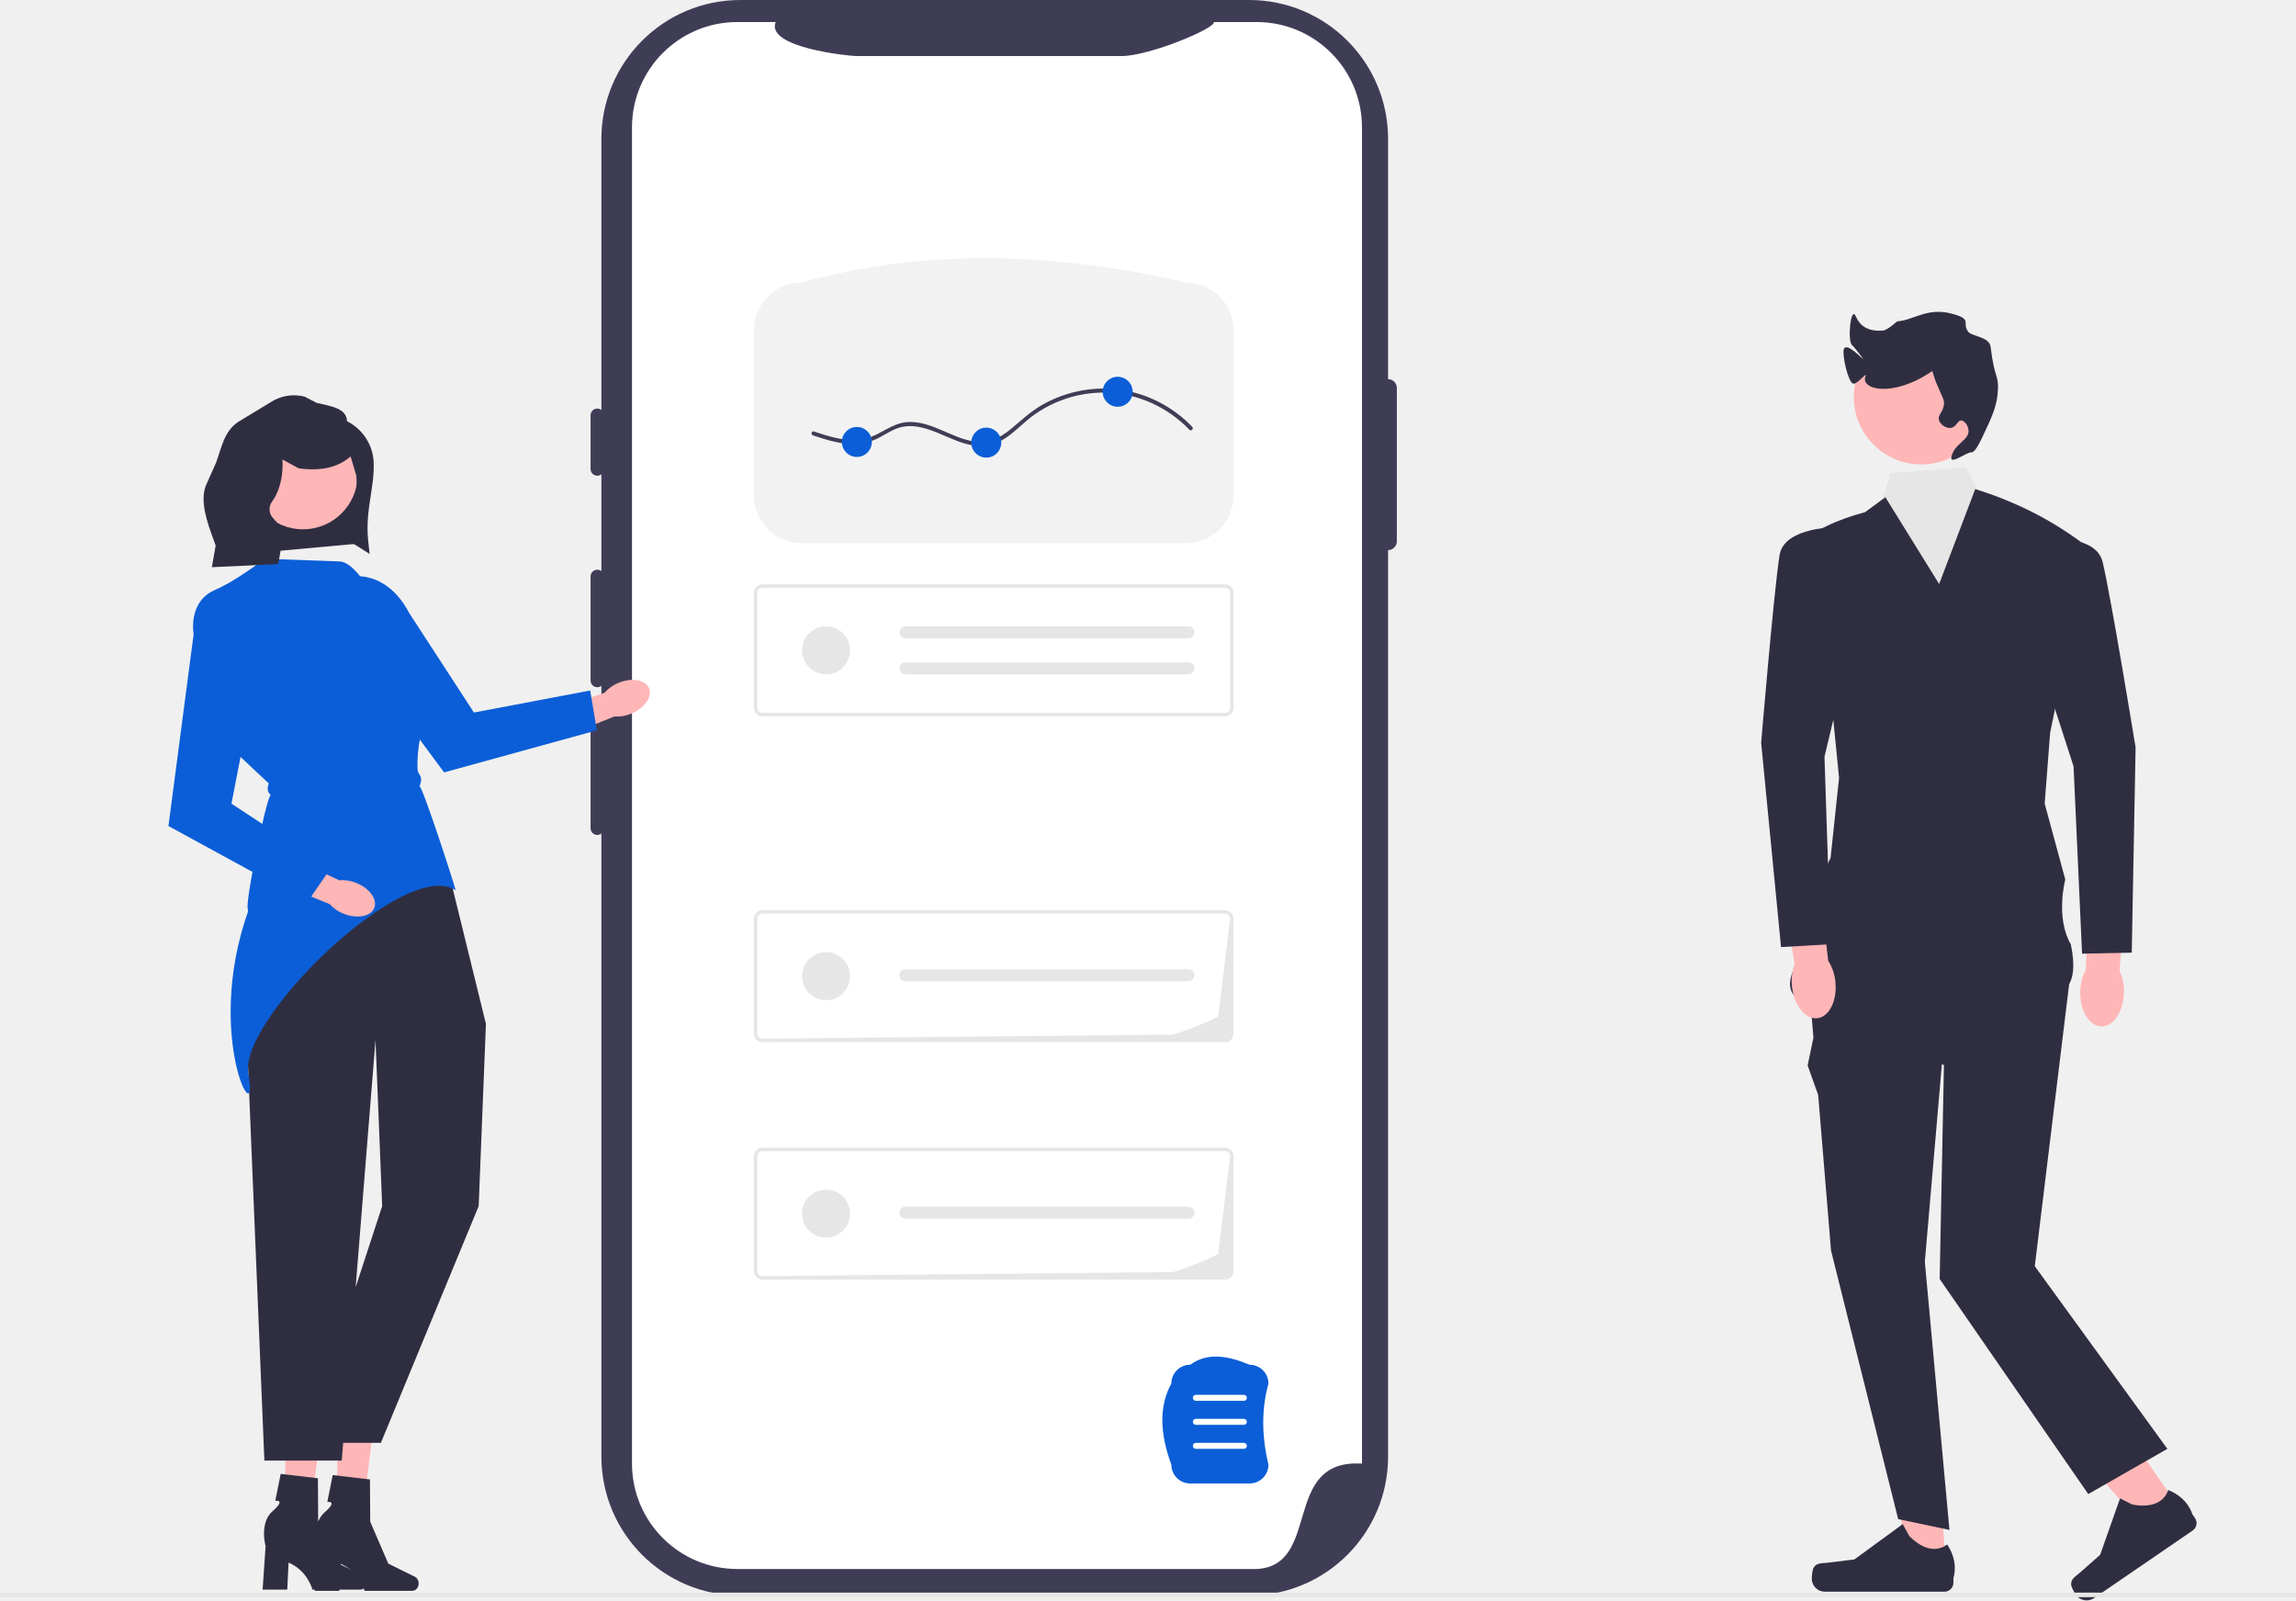
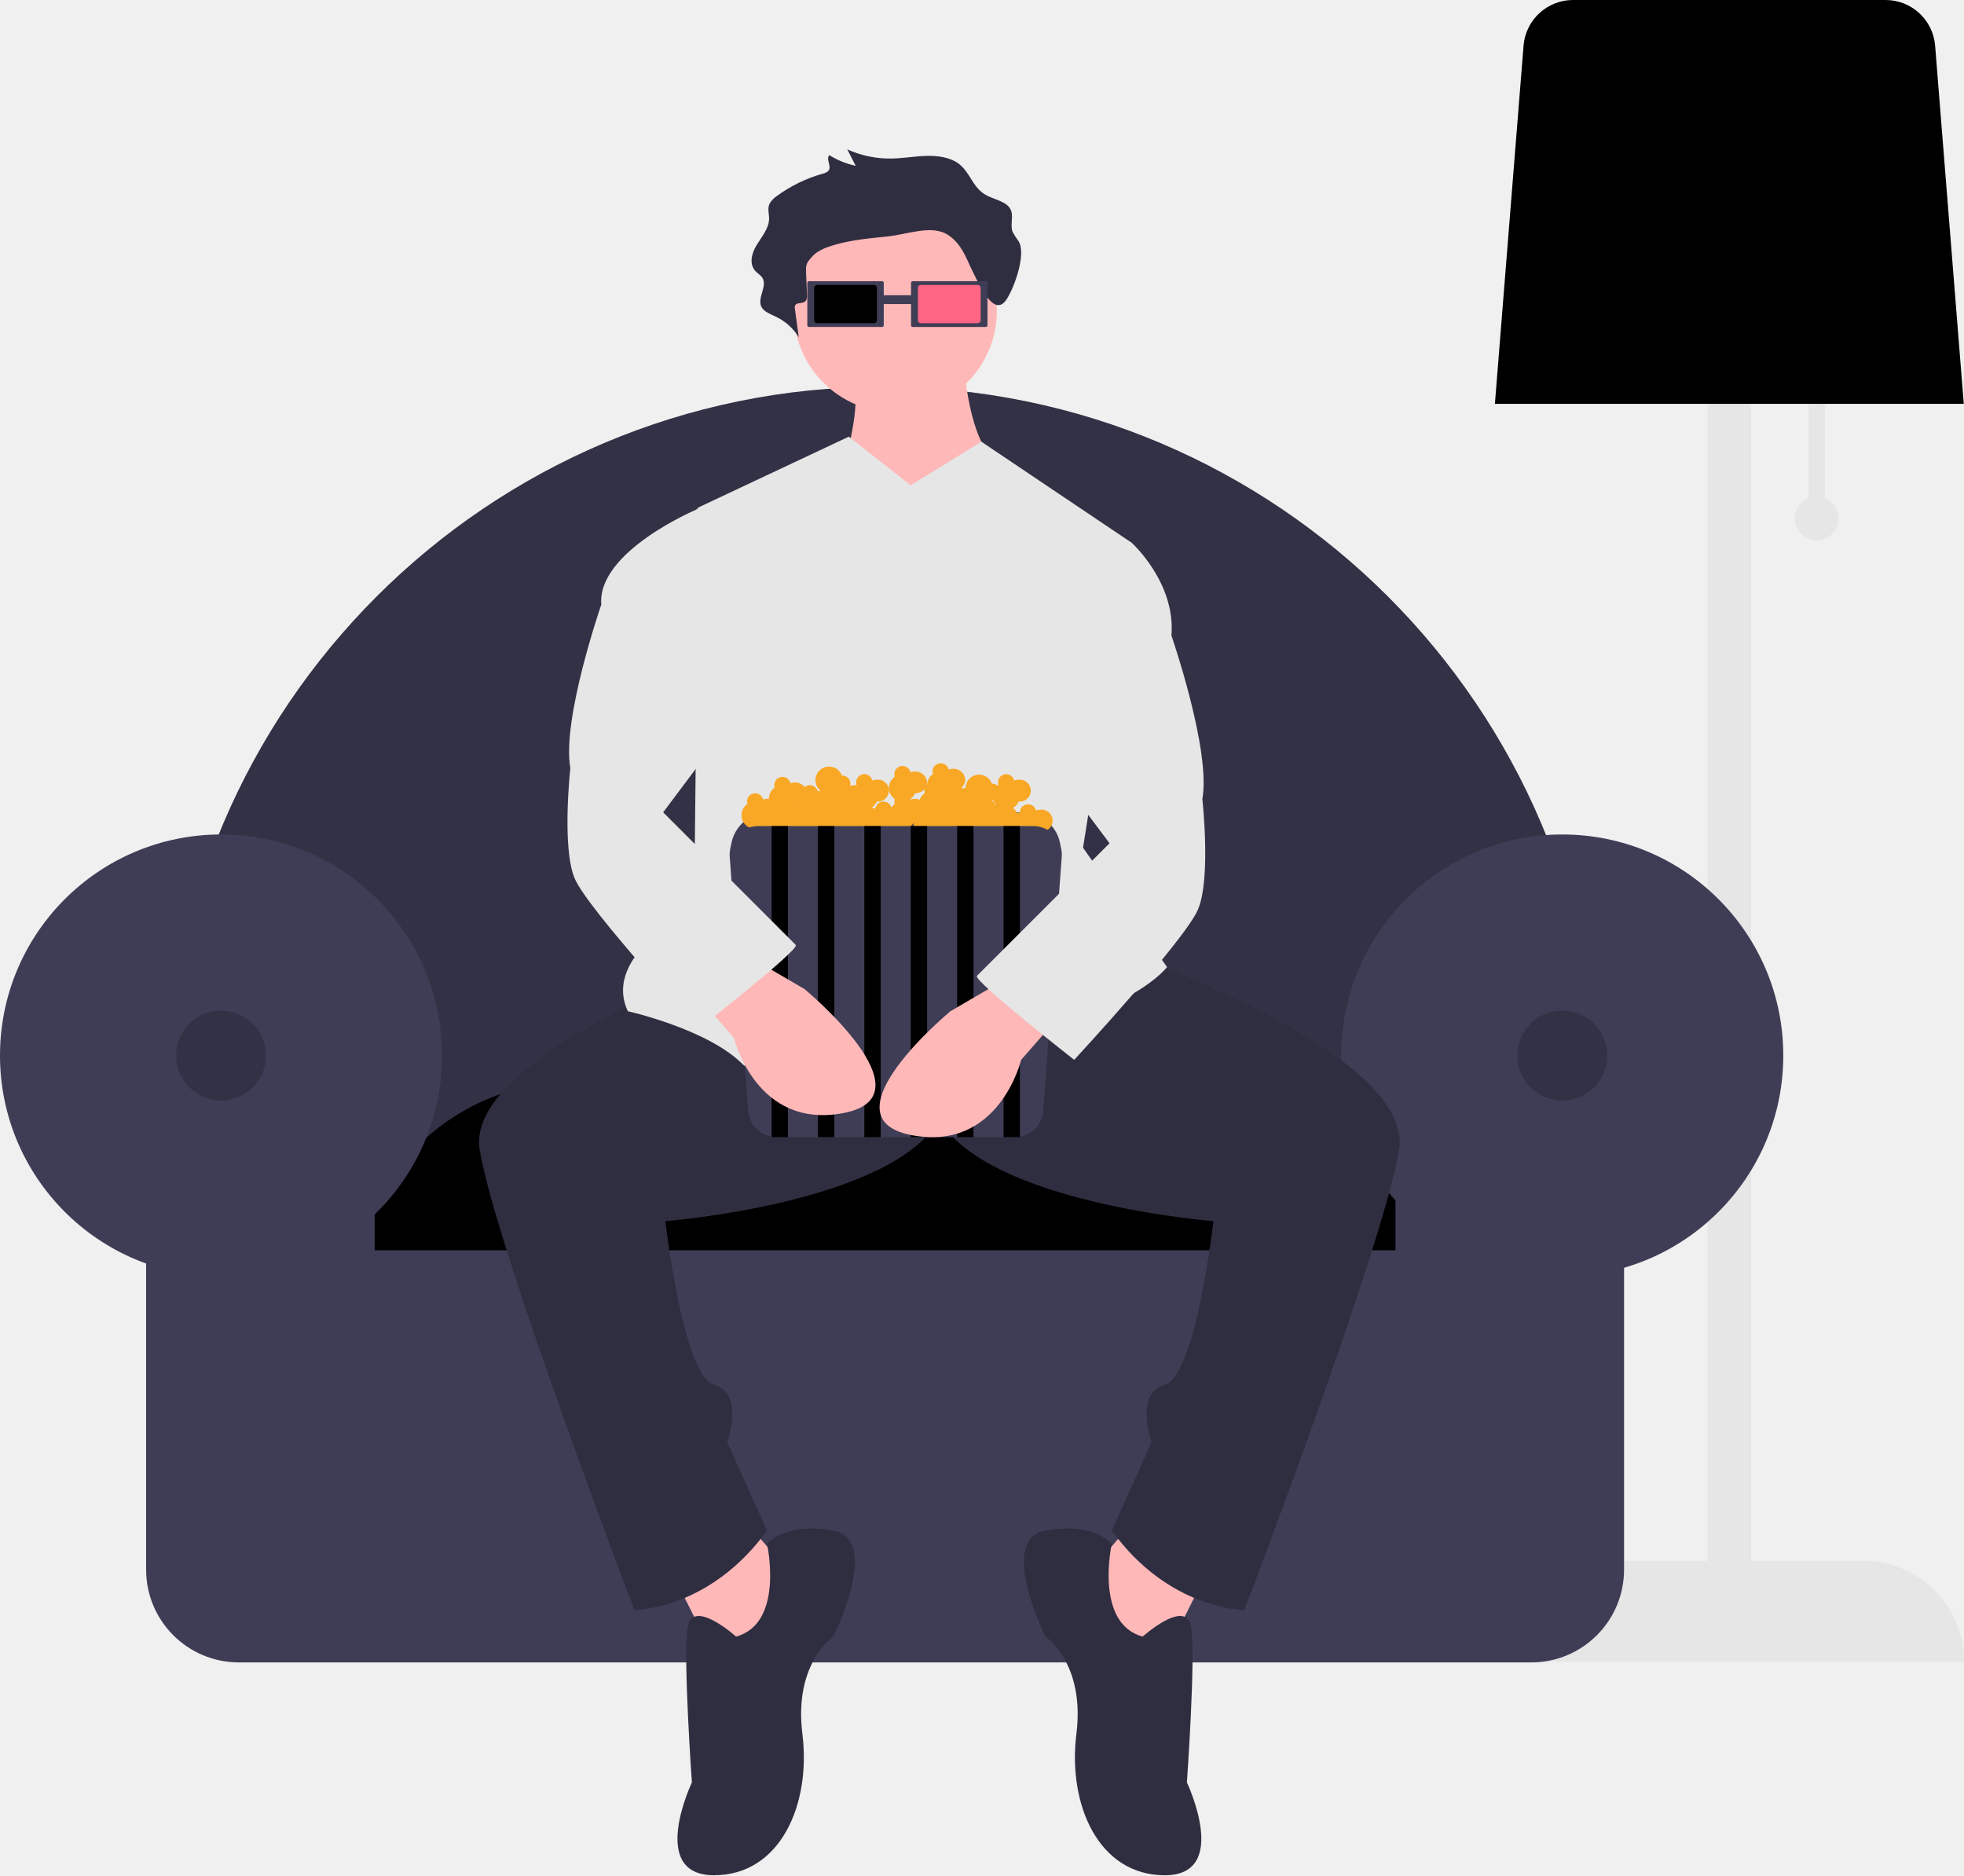
- <svg xmlns="http://www.w3.org/2000/svg" width="851.034" height="593.126" viewBox="0 0 851.034 593.126">
-   <g>
-     <polygon points="106.029 527.613 119.193 527.924 114.22 567.999 105.3 567.789 106.029 527.613" fill="#ffb6b6" />
-     <path d="M135.904,586.399l-0-0c0-1.088-.566-2.072-1.44-2.504l-9.824-4.853-6.698-15.535-.101-15.651-13.802-1.623-1.996,9.97s4.11-.613-.964,3.792c-5.074,4.405-2.631,13.024-2.631,13.024l-1.107,16.109h9.134l.49-10.018c7.104,3.014,8.846,10.018,8.846,10.018h17.706c1.319,0,2.389-1.222,2.389-2.729h0l0-0Z" fill="#2f2e41" />
-   </g>
-   <g>
-     <polygon points="125.311 528.054 138.475 528.365 133.503 568.44 124.583 568.23 125.311 528.054" fill="#ffb6b6" />
-     <path d="M155.187,586.84l-0-0c0-1.088-.566-2.072-1.44-2.504l-9.824-4.853-6.698-15.535-.101-15.651-13.802-1.623-1.996,9.97s4.11-.613-.964,3.792c-5.074,4.405-2.631,13.024-2.631,13.024l-1.107,16.109h9.134l.49-10.018c7.104,3.014,8.846,10.018,8.846,10.018h17.706c1.319,0,2.389-1.222,2.389-2.729h0l0-0Z" fill="#2f2e41" />
-   </g>
-   <path d="M110.215,292.991h0l-14.923,35.633c-4.975,11.878-6.551,24.905-4.553,37.626l7.253,175.054h28.677l12.517-155.886,2.47,61.577-28.708,87.732h28.235l36.242-87.733,2.687-67.555-12.876-52.422-57.02-34.028h0Z" fill="#2f2e41" />
-   <g>
-     <path id="b-234" d="M514.509,140.519h0V51.514C514.509,23.063,491.446,0,462.996,0h-188.574c-28.45-0-51.514,23.063-51.514,51.513v488.291c0,28.45,23.063,51.514,51.514,51.514h188.573c28.45,0,51.514-23.063,51.514-51.514V203.875h0c1.792,0,3.245-1.453,3.245-3.245l.002-56.866c0-1.792-1.453-3.245-3.245-3.245l-0,0Z" fill="#3f3d56" />
-     <path id="c-235" d="M504.836,47.23v495.189c-30.105-1.849-14.792,37.818-39.056,39.064h-192.443c-21.579,.003-39.075-17.486-39.082-39.064V47.23c.006-21.578,17.502-39.066,39.08-39.064h14.192c-3.865,9.505,27.328,12.597,29.719,12.6h98.559c10.26-.013,35.014-10.385,34.113-12.6h15.854c21.57,.004,39.056,17.486,39.064,39.056l0,.007h-0Z" fill="#fff" />
-     <g>
-       <path d="M221.39,151.421c-1.372,0-2.488,1.116-2.488,2.488v19.907c0,1.372,1.116,2.488,2.488,2.488s2.488-1.116,2.488-2.488v-19.907c0-1.372-1.116-2.488-2.488-2.488Z" fill="#3f3d56" />
-       <path d="M221.39,211.144c-1.372,0-2.488,1.116-2.488,2.488v38.571c0,1.372,1.116,2.488,2.488,2.488s2.488-1.116,2.488-2.488v-38.571c0-1.372-1.116-2.488-2.488-2.488Z" fill="#3f3d56" />
-       <path d="M221.39,265.889c-1.372,0-2.488,1.116-2.488,2.488v38.571c0,1.372,1.116,2.488,2.488,2.488s2.488-1.116,2.488-2.488v-38.571c0-1.372-1.116-2.488-2.488-2.488Z" fill="#3f3d56" />
-     </g>
-   </g>
-   <g>
-     <polygon points="808.331 559.842 796.522 567.931 759.701 526.233 777.13 514.295 808.331 559.842" fill="#ffb6b6" />
-     <path d="M767.691,587.29h0c.057,.871,1.232,3.003,1.725,3.723h0c1.516,2.213,4.54,2.778,6.753,1.262l36.568-25.053c1.51-1.034,1.895-3.097,.861-4.607l-1.043-1.522s-1.326-5.815-8.914-8.903c0,0-1.603,7.587-13.259,5.409l-4.571-2.298-7.367,20.913-7.494,6.614c-1.64,1.447-3.401,2.28-3.26,4.462l-0,0,0,0Z" fill="#2f2e41" />
-   </g>
-   <g>
-     <polygon points="721.269 581.316 706.956 581.314 700.147 526.105 717.667 528.287 721.269 581.316" fill="#ffb6b6" />
-     <path d="M672.23,580.991h0c-.446,.751-.681,3.173-.681,4.046h0c0,2.683,2.175,4.858,4.858,4.858h44.327c1.83,0,3.314-1.484,3.314-3.314v-1.845s2.193-5.547-2.322-12.383c0,0-5.611,5.353-13.995-3.031l-2.472-4.479-17.897,13.089-9.92,1.221c-2.17,.267-4.094-.041-5.211,1.839h-0v0Z" fill="#2f2e41" />
-   </g>
-   <path id="d-236" d="M671.085,371.505l1.077,13.019-2.143,10.353,3.903,10.915,4.774,57.71,24.884,99.498,19,4-9.121-99.387,7.075-81.978-49.449-14.13Z" fill="#2f2e41" />
-   <path id="e-237" d="M751.825,314.985l-72.666,1.009-8.074,55.508,49.449,23.213-1.577,79.276,55.071,79.72,29.331-16.758-49.149-67.7,13.763-112.89-16.148-41.378h0Z" fill="#2f2e41" />
-   <path id="f-238" d="M698.034,184.487l-12.82,16.453,6.056,126.155,47.434-1.009,8.074-110.007-10.092-28.259-3.652-6.333-4.367-8.2-28,2-2.633,9.2h-0Z" fill="#e6e6e6" />
-   <path id="g-239" d="M679.103,262.504l2.564,25.783-3.15,29.67-3.937,8.044-9,32s-9.185,13.994,11,15,86.346-5.541,86.346-5.541c0,0,8.249-.203,4.654-17.459-5.807-9.98-2.063-24.044-2.063-24.044l-7.637-28.136,2.018-26.24,14.13-68.629c-12.549-9.862-26.604-16.92-41.884-21.7l-13.383,35.19-19.925-32.162-7.569,5.551c-10.209,2.677-19.194,6.794-26.3,13.12l14.136,59.553Z" fill="#2f2e41" />
-   <path id="h-240" d="M439.546,201.291h-142.435c-9.763-.011-17.675-7.923-17.686-17.686v-61.225c.011-9.763,7.923-17.675,17.686-17.686,45.45-12.592,93.118-11.412,142.435,0,9.763,.012,17.674,7.923,17.685,17.686v61.225c-.011,9.763-7.922,17.674-17.685,17.686h-0Z" fill="#f2f2f2" />
-   <g id="i" transform="translate(0 -32.533)">
-     <path id="j-241" d="M454.057,297.99h-171.456c-1.753-.002-3.173-1.422-3.175-3.175v-42.53c.002-1.753,1.422-3.173,3.175-3.175h171.456c1.753,.002,3.173,1.422,3.175,3.175v42.531c-.002,1.753-1.422,3.173-3.175,3.175v-.001Zm-171.456-47.61c-1.052,.001-1.904,.853-1.905,1.905v42.531c.001,1.052,.853,1.904,1.905,1.905h171.456c1.052-.001,1.904-.853,1.905-1.905v-42.531c-.001-1.052-.853-1.904-1.905-1.905h-171.456Z" fill="#e6e6e6" />
-     <path id="k-242" d="M335.625,264.656c-1.227,.026-2.201,1.042-2.176,2.269,.025,1.191,.985,2.15,2.176,2.176h104.778c1.227,.047,2.26-.91,2.307-2.137,.047-1.227-.91-2.26-2.137-2.306h-104.948v-.002Z" fill="#e6e6e6" />
-     <path id="l-243" d="M335.625,277.995c-1.227,.026-2.201,1.042-2.176,2.269,.025,1.191,.985,2.15,2.176,2.176h104.778c1.227,.047,2.26-.91,2.307-2.137,.047-1.227-.91-2.26-2.137-2.306h-104.948v-.002Z" fill="#e6e6e6" />
-     <circle id="m" cx="306.192" cy="273.551" r="8.891" fill="#e6e6e6" />
-   </g>
-   <g id="n" transform="translate(0 0.223)">
-     <path id="o-244" d="M454.057,473.99h-171.456c-1.753-.002-3.173-1.422-3.175-3.175v-42.53c.002-1.753,1.422-3.173,3.175-3.175h171.456c1.753,.002,3.173,1.422,3.175,3.175v42.531c-.002,1.753-1.422,3.173-3.175,3.175v-.001Zm-171.456-47.61c-1.052,.001-1.904,.853-1.905,1.905v42.531c.001,1.052,.853,1.904,1.905,1.905l151.979-1.498c1.052-.001,16.999-5.948,17-7l4.382-35.938c-.001-1.052-.853-1.904-1.905-1.905h-171.456Z" fill="#e6e6e6" />
-     <path id="p-245" d="M335.625,446.996c-1.227-.026-2.244,.948-2.269,2.176s.948,2.244,2.176,2.269c.031,.001,.063,.001,.094,0h104.778c1.227,.047,2.26-.91,2.307-2.136,.047-1.227-.91-2.26-2.137-2.307h-104.948v-.002Z" fill="#e6e6e6" />
-     <circle id="q" cx="306.192" cy="449.551" r="8.891" fill="#e6e6e6" />
-   </g>
-   <g id="r" transform="translate(0 0.223)">
-     <path id="s-246" d="M454.057,385.99h-171.456c-1.753-.002-3.173-1.422-3.175-3.175v-42.53c.002-1.753,1.422-3.173,3.175-3.175h171.456c1.753,.002,3.173,1.422,3.175,3.175v42.531c-.002,1.753-1.422,3.173-3.175,3.175v-.001Zm-171.456-47.61c-1.052,.001-1.904,.853-1.905,1.905v42.531c.001,1.052,.853,1.904,1.905,1.905l151.979-1.498c1.052-.001,16.999-5.948,17-7l4.382-35.938c-.001-1.052-.853-1.904-1.905-1.905h-171.456Z" fill="#e6e6e6" />
-     <path id="t-247" d="M335.625,358.996c-1.227-.026-2.244,.948-2.269,2.176s.948,2.244,2.176,2.269c.031,.001,.063,.001,.094,0h104.778c1.227,.047,2.26-.91,2.307-2.136,.047-1.227-.91-2.26-2.137-2.307h-104.948v-.002Z" fill="#e6e6e6" />
-     <circle id="u" cx="306.192" cy="361.551" r="8.891" fill="#e6e6e6" />
-   </g>
-   <g>
-     <circle cx="712.17" cy="147.071" r="25.049" fill="#ffb6b6" />
-     <path d="M730.567,167.652c1.38,.235,3-3.109,4.547-6.366,3.24-6.819,5.3-11.153,5.457-17.28,.134-5.222-1.317-3.851-2.728-15.461-.465-3.829-7.007-3.822-8.339-5.64-2.249-3.071,1.202-4.338-4.394-6.183-10.481-3.456-15.221,1.913-21.877,2.375-.168,.012-3.468,3.239-5.311,3.406-3.229,.292-7.887-.211-9.975-5.13-1.953-4.6-3.246,8.842-1.501,10.505,1.482,1.412,4.038,4.957,4.103,5.215,.074,.292-6.077-6.522-7.104-3.714-.739,2.021,1.587,12.418,3.466,12.809,1.571,.327,5.414-4.853,4.547-2.728-2.011,4.926,10.081,8.07,24.556-1.819,.513-.351,.028,.209,1.819,4.547,2.258,5.472,2.768,5.769,2.728,7.276-.085,3.263-2.535,4.223-1.819,6.366,.58,1.736,2.846,3.079,4.547,2.728,1.919-.396,2.249-2.771,3.638-2.728,1.19,.036,2.603,1.829,2.728,3.638,.265,3.811-5.378,4.86-6.366,10.004-.558,2.903,6.008-2.035,7.276-1.819Z" fill="#2f2e41" />
-   </g>
-   <g>
-     <path id="v-248" d="M787.255,367.879h0c.108-2.805-.456-5.595-1.647-8.137l2.58-29.233-13.95-.82-1.114,29.747c-1.316,2.48-2.019,5.238-2.051,8.045-.175,7.022,3.306,12.804,7.773,12.916s8.232-5.491,8.407-12.512l.002-.007Z" fill="#ffb6b6" />
-     <path id="w-249" d="M757.58,250l11,34,3.158,69.441,18.414-.376,1.429-76.065s-9.177-56.205-12.25-68.838c-3.073-12.633-31.407-7.951-31.407-7.951l9.656,49.79v-0Z" fill="#2f2e41" />
-   </g>
-   <path d="M301.32,161.356c5.202,1.727,10.656,3.476,16.209,3.181,2.527-.134,4.958-.737,7.25-1.809,2.351-1.099,4.499-2.592,6.879-3.634,8.746-3.828,17.419,2.711,25.575,5.166,4.069,1.225,8.349,1.518,12.329-.188,4.398-1.884,7.715-5.48,11.336-8.482,8.118-6.731,18.711-10.361,29.248-10.086,11.559,.301,22.747,5.406,30.707,13.757,.667,.7,1.727-.362,1.061-1.061-6.956-7.298-16.33-12.219-26.311-13.71-10.003-1.494-20.387,.502-29.183,5.484-4.451,2.521-8.021,5.971-11.941,9.192-3.818,3.136-8.063,5.157-13.097,4.49-8.672-1.148-16.131-7.831-25.125-7.225-5.744,.387-9.847,4.709-15.252,6.087-6.448,1.644-13.188-.584-19.284-2.608-.918-.305-1.312,1.143-.399,1.446h0l-0-0Z" fill="#3f3d56" />
-   <circle id="x" cx="317.602" cy="163.793" r="5.556" fill="#0b5ed7" />
-   <circle id="y" cx="365.566" cy="164.039" r="5.556" fill="#0b5ed7" />
-   <circle id="a`" cx="414.276" cy="145.192" r="5.556" fill="#0b5ed7" />
-   <path id="aa-250" d="M91.886,337.949c-16.427,46.772,4.503,83.62,.159,59.85-3.63-19.865,58.223-80.315,76.841-67.85-.39-2.017-12.224-38.387-13.384-38.555,1.623-4.087-.639-4.126-.731-6.22-.352-8.088,1.528-16.484,5.19-25.125,2.4-6.676,2.442-12.412,.116-17.037-2.001-3.801-5.364-6.707-9.415-8.137l-12.2-14.734c-3.178-3.835-7.865-12.11-12.845-12.079l-26.733-.955c-.764-.459-10.151,7.613-19.291,11.574-9.913,4.3-7.868,16.036-7.843,16.186l.023,.14,.109,.1,14.571,42.888,13.165,12.338c-.667,1.934-.5,3.386,.749,4.219-1.793,1.326-9.769,41.007-8.481,42.397v1h0Z" fill="#0b5ed7" />
-   <g>
-     <path id="ab-251" d="M229.25,253.07c-1.988,.793-3.757,2.051-5.159,3.668l-21.17,7.257,3.748,9.972,21.071-8.435c2.135,.149,4.275-.215,6.241-1.062,4.947-2.053,7.9-6.269,6.592-9.417s-6.376-4.036-11.323-1.983h0v-0Z" fill="#ffb6b6" />
-     <path id="ac-252" d="M116.321,221.067h0l48.295,65.19,56.611-15.59-2.461-14.768-43.108,8.165-24.049-36.972c-7.853-15.18-23.331-18.237-35.288-6.026v.001Z" fill="#0b5ed7" />
-   </g>
-   <g>
-     <path d="M463.186,549.787h-22.039c-3.849,0-6.98-3.132-6.98-6.98-4.178-11.351-4.705-21.533,0-30.039,0-3.849,3.131-6.98,6.98-6.98,6.517-4.727,14.115-3.292,22.039,0,3.849,0,6.98,3.132,6.98,6.98-2.674,9.624-2.481,19.665,0,30.039,0,3.849-3.131,6.98-6.98,6.98Z" fill="#0b5ed7" />
-     <g>
-       <path id="ad-253" d="M461.055,519.156h-17.8c-.614,0-1.112-.498-1.112-1.112s.498-1.112,1.112-1.112h17.8c.614,0,1.112,.498,1.112,1.112s-.498,1.112-1.112,1.112h0Z" fill="#fff" />
-       <path id="ae-254" d="M461.055,528.054h-17.8c-.614,0-1.112-.498-1.112-1.112s.498-1.112,1.112-1.112h17.8c.614,0,1.112,.498,1.112,1.112s-.498,1.112-1.112,1.112h0Z" fill="#fff" />
-       <path id="af-255" d="M461.055,536.953h-17.8c-.614,0-1.112-.498-1.112-1.112s.498-1.112,1.112-1.112h17.8c.614,0,1.112,.498,1.112,1.112s-.498,1.112-1.112,1.112h0Z" fill="#fff" />
-     </g>
-   </g>
-   <rect id="ag" y="590.23" width="851.034" height="1.683" fill="#e6e6e6" />
-   <g>
-     <path id="ah-256" d="M664.204,365.547c.723,6.986,4.914,12.277,9.359,11.816,4.445-.461,7.463-6.497,6.74-13.484-.251-2.796-1.167-5.491-2.673-7.861l-3.435-29.569-13.843,1.907,4.856,28.942c-.989,2.627-1.334,5.453-1.006,8.241h0l.003,.007Z" fill="#ffb6b6" />
-     <path id="ai-257" d="M684.574,245.703l5.736-50.392s-28.613-2.453-30.689,10.381c-2.076,12.834-6.833,69.585-6.833,69.585l7.368,75.72,18.387-1.064-2.278-69.475,8.31-34.756v0Z" fill="#2f2e41" />
-   </g>
-   <polygon points="131.845 201.557 93.186 205.077 92.045 164.897 134.162 163.701 131.845 201.557" fill="#2f2e41" />
-   <circle cx="112.296" cy="175.875" r="20.288" fill="#ffb6b6" />
-   <path d="M128.617,156.107c-.143-5.034-6.407-5.579-11.287-6.822l-4.426-2.297c-4.344-1.106-8.953-.328-12.694,2.142l-11.801,7.149c-5.299,3.499-6.141,9.155-8.295,15.128l-3.9,8.744c-2.121,5.88,.682,13.671,2.826,19.543l.899,2.46-1.405,8.052,24.593-1.149,2.186-12.431-4.198-4.719c-1.489-1.674-1.61-4.16-.29-5.971h0c4.749-6.514,3.868-15.643,3.868-15.643l6.01,3.278c3.949,.539,7.467,.48,10.564-.167,3.405-.712,6.299-2.134,8.69-4.255l2.143,7.206c.552,8.969-1.124,11.35-9.118,20.123l14.019,8.801-.518-4.763c-1.233-11.33,2.527-20.265,2-29.486-.364-6.376-4.157-12.057-9.864-14.925h-0Z" fill="#2f2e41" />
-   <g>
-     <path id="aj-258" d="M131.975,327.18c-1.981-.811-4.127-1.136-6.259-.947l-20.267-9.492-4.234,9.776,21.014,8.576c1.432,1.591,3.224,2.816,5.226,3.573,4.984,1.961,10.037,.981,11.284-2.191s-1.781-7.333-6.765-9.294h0Z" fill="#ffb6b6" />
-     <path id="ak-259" d="M73.003,225.694h0l-10.569,80.439,51.544,28.127,8.492-12.33-36.674-24.083,8.397-43.299c4.901-16.373-4.105-29.327-21.189-28.854l-.001,.001Z" fill="#0b5ed7" />
-   </g>
+ <svg xmlns="http://www.w3.org/2000/svg" data-name="Layer 1" width="719.769" height="687.25" viewBox="0 0 719.769 687.25">
+   <path d="M908.885,288.962V250.375h-6v38.587a8,8,0,1,0,6,0Z" transform="translate(-240.1153 -106.375)" fill="#e6e6e6" />
+   <path d="M922.885,678.375h-41v-498h-16v498H824.885a37,37,0,0,0-37,37v0h172v-0A37,37,0,0,0,922.885,678.375Z" transform="translate(-240.1153 -106.375)" fill="#e6e6e6" />
+   <path d="M787.968,254.375h171.834L949.294,123.035A18.198,18.198,0,0,0,931.248,106.375H816.521a18.198,18.198,0,0,0-18.046,16.66Z" transform="translate(-240.1153 -106.375)" fill="#000000" />
+   <path d="M301.213,563.911H825.692V510.364c0-144.599-117.641-262.239-262.239-262.239S301.213,365.766,301.213,510.364Z" transform="translate(-240.1153 -106.375)" fill="#3f3d56" />
+   <path d="M301.213,563.911H825.692V510.364c0-144.599-117.641-262.239-262.239-262.239S301.213,365.766,301.213,510.364Z" transform="translate(-240.1153 -106.375)" opacity="0.2" />
+   <path d="M369.188,582.446H772.82A81.097,81.097,0,0,0,691.826,502.813H450.181A81.097,81.097,0,0,0,369.188,582.446Z" transform="translate(-240.1153 -106.375)" fill="#000000" />
+   <circle cx="81.006" cy="386.827" r="81.006" fill="#3f3d56" />
+   <circle cx="572.533" cy="386.827" r="81.006" fill="#3f3d56" />
+   <path d="M751.551,534.392V564.597H377.413V534.392H293.662V681.614a34.011,34.011,0,0,0,34.011,34.011H801.291a34.011,34.011,0,0,0,34.011-34.011V534.392Z" transform="translate(-240.1153 -106.375)" fill="#3f3d56" />
+   <circle cx="81.006" cy="386.827" r="16.476" opacity="0.2" />
+   <circle cx="572.533" cy="386.827" r="16.476" opacity="0.2" />
+   <path d="M593.293,238.871s1.62,30.775,12.958,37.254,0,50.211,0,50.211L552.8,327.956l-3.239-51.831s6.479-21.056,3.239-30.775S593.293,238.871,593.293,238.871Z" transform="translate(-240.1153 -106.375)" fill="#ffb8b8" />
+   <polygon points="413.107 560.102 393.671 582.778 424.446 611.933 440.643 579.539 413.107 560.102" fill="#ffb8b8" />
+   <polygon points="275.431 560.102 294.868 582.778 264.093 611.933 247.896 579.539 275.431 560.102" fill="#ffb8b8" />
+   <path d="M642.695,451.864s116.62,38.873,110.141,76.127-56.69,168.451-56.69,168.451-27.535,0-48.592-29.155l14.577-32.394s-6.479-17.817,4.859-21.056,17.817-59.93,17.817-59.93-82.606-6.479-100.423-37.254l-32.394-77.746Z" transform="translate(-240.1153 -106.375)" fill="#2f2e41" />
+   <path d="M526.075,451.864S409.455,490.738,415.934,527.991s56.69,168.451,56.69,168.451,27.535,0,48.592-29.155l-14.577-32.394s6.479-17.817-4.859-21.056-17.817-59.93-17.817-59.93,82.606-6.479,100.423-37.254l32.394-77.746Z" transform="translate(-240.1153 -106.375)" fill="#2f2e41" />
+   <path d="M658.892,706.16s16.197-14.577,17.817-3.239-1.62,56.69-1.62,56.69,16.197,34.014-8.099,34.014-35.634-25.915-32.394-51.831-11.338-35.634-11.338-35.634-17.817-35.634,0-38.873,24.296,4.859,24.296,4.859S641.075,701.301,658.892,706.16Z" transform="translate(-240.1153 -106.375)" fill="#2f2e41" />
+   <path d="M509.878,706.16s-16.197-14.577-17.817-3.239,1.62,56.69,1.62,56.69S477.483,793.625,501.779,793.625s35.634-25.915,32.394-51.831,11.338-35.634,11.338-35.634,17.817-35.634,0-38.873-24.296,4.859-24.296,4.859S527.695,701.301,509.878,706.16Z" transform="translate(-240.1153 -106.375)" fill="#2f2e41" />
+   <circle cx="328.072" cy="113.87" r="37.254" fill="#ffb8b8" />
+   <path d="M573.857,284.224l-22.676-17.817-55.07,25.915-1.62,147.394s-34.014,16.197-24.296,37.254c0,0,29.155,6.479,42.113,19.437s85.845-4.859,116.62-14.577,38.873-21.056,38.873-21.056l-30.775-43.732,17.817-111.761L599.778,268.259Z" transform="translate(-240.1153 -106.375)" fill="#e6e6e6" />
+   <path d="M613.478,194.889a32.723,32.723,0,0,1-2.221-3.447c-1.155-2.813.669-6.129-1.035-8.756-1.74-2.682-6.159-3.247-9.165-5.069-4.631-2.807-5.473-8.314-9.811-11.407-3.126-2.228-7.584-2.829-11.762-2.702s-8.299.882-12.478.965a37.622,37.622,0,0,1-16.377-3.349l3.083,6.031a30.776,30.776,0,0,1-9.678-3.923c-1.364,1.691,1.131,4.259-.416,5.845a4.963,4.963,0,0,1-2.184,1.013,52.246,52.246,0,0,0-16.538,8.068,8.31,8.31,0,0,0-2.783,2.938c-.804,1.781-.091,3.748-.152,5.641-.111,3.441-2.737,6.441-4.601,9.541s-2.87,7.118-.106,9.749a25.135,25.135,0,0,1,1.932,1.703c2.77,3.267-2.133,8.052.23,11.519,1.026,1.505,3.129,2.267,4.957,3.156a19.807,19.807,0,0,1,8.474,7.553L531.426,219.531a1.72,1.72,0,0,1,.283-1.519c.688-.701,2.129-.422,3.079-.886,1.045-.511,1.124-1.683,1.082-2.665l-.32-7.571c-.144-3.405-.184-3.857,2.324-6.605,1.752-1.92,4.507-3.078,7.275-3.93,6.325-1.947,13.128-2.62,19.853-3.278,7.809-.764,16.602-4.553,22.667-.53,4.964,3.293,6.615,8.706,9.007,13.507,2.15,4.315,7.668,17.02,12.262,10.143C611.823,211.876,616.235,199.698,613.478,194.889Z" transform="translate(-240.1153 -106.375)" fill="#2f2e41" />
+   <path d="M574.583,209.438a.58.58,0,0,0-.579.579v15.597a.58.58,0,0,0,.579.579h26.85a.58.58,0,0,0,.579-.579V210.017a.58.58,0,0,0-.579-.579Z" transform="translate(-240.1153 -106.375)" fill="#3f3d56" />
+   <path d="M577.583,210.813a1.08,1.08,0,0,0-1.079,1.079v11.846a1.08,1.08,0,0,0,1.079,1.079h20.849a1.08,1.08,0,0,0,1.079-1.079V211.892a1.08,1.08,0,0,0-1.079-1.079Z" transform="translate(-240.1153 -106.375)" fill="#ff6584" />
+   <rect x="320.784" y="108.201" width="13.986" height="3.239" fill="#3f3d56" />
+   <path d="M536.562,209.438a.58.58,0,0,0-.579.579v15.597a.58.58,0,0,0,.579.579h26.85a.58.58,0,0,0,.579-.579V210.017a.58.58,0,0,0-.579-.579Z" transform="translate(-240.1153 -106.375)" fill="#3f3d56" />
+   <path d="M539.563,210.813a1.08,1.08,0,0,0-1.079,1.079v11.846a1.08,1.08,0,0,0,1.079,1.079H560.411a1.08,1.08,0,0,0,1.079-1.079V211.892a1.08,1.08,0,0,0-1.079-1.079Z" transform="translate(-240.1153 -106.375)" fill="#000000" />
+   <path d="M281.769,297.75h93a14,14,0,0,1,14,14v0a0,0,0,0,1,0,0h-121a0,0,0,0,1,0,0v0A14,14,0,0,1,281.769,297.75Z" fill="#3f3d56" />
+   <path d="M621.385,403.125a4.961,4.961,0,0,0-1.599.272,2.995,2.995,0,0,0-5.901.728c0,.015.004.029.004.044a5.142,5.142,0,0,0-1.103.229,3.011,3.011,0,0,0-1.483-1.911,5.017,5.017,0,0,0,2.164-2.369,4.021,4.021,0,1,0-.082-7.993,4.961,4.961,0,0,0-1.599.272,2.99,2.99,0,1,0-5.749,1.625c-.12.083-.231.177-.343.27a2.84,2.84,0,0,0-2.045-.681,4.98,4.98,0,0,0-9.683,1.551,5.118,5.118,0,0,0-1.18.235,3,3,0,0,0-.172-.494,3.758,3.758,0,0,0,1.272-2.779,4.272,4.272,0,0,0-4.5-4,4.961,4.961,0,0,0-1.599.272,2.99,2.99,0,1,0-5.749,1.625,4.987,4.987,0,0,0-2.137,3.869c-.042.038-.091.068-.131.108a3.563,3.563,0,0,0,.116-.874,4.272,4.272,0,0,0-4.5-4,4.961,4.961,0,0,0-1.599.272,2.99,2.99,0,1,0-5.749,1.625,4.987,4.987,0,0,0,0,8.205,2.727,2.727,0,0,0,0,1.795,5.049,5.049,0,0,0-1.279,1.292,2.981,2.981,0,0,0-5.842.505,4.764,4.764,0,0,0-1.286-.519,5.027,5.027,0,0,0,1.837-2.182,4.021,4.021,0,1,0-.082-7.993,4.961,4.961,0,0,0-1.599.272,2.99,2.99,0,1,0-5.749,1.625c-.064.045-.122.097-.184.145-.156-.015-.308-.042-.468-.042a4.961,4.961,0,0,0-1.599.272c-.019-.075-.05-.145-.074-.219a2.947,2.947,0,0,0-3.062-3.567,4.995,4.995,0,1,0-7.851,5.565,5.173,5.173,0,0,0-1.013.221,2.973,2.973,0,0,0-4.762-1.608,4.676,4.676,0,0,0-3.639-1.664,4.961,4.961,0,0,0-1.599.272,2.99,2.99,0,1,0-5.749,1.625,4.989,4.989,0,0,0-2.152,4.103c0,.015.004.03.005.045a4.148,4.148,0,0,0-2.104.227,2.99,2.99,0,1,0-5.749,1.625,4.98,4.98,0,0,0,3.936,8.97,4.982,4.982,0,0,0,9.414,1.279,31.17,31.17,0,0,0,10.802-.487,4.982,4.982,0,0,0,9.278.333,4.892,4.892,0,0,0,2.097-.519,4.977,4.977,0,0,0,8.903-.481,4.844,4.844,0,0,1,5.418,3.007,7.799,7.799,0,0,1,5.744-3.179,4.875,4.875,0,0,0,5.415-2.068,4.998,4.998,0,0,0,9.423,3.239,4.892,4.892,0,0,0,2.097-.519,4.977,4.977,0,0,0,8.903-.481,4.892,4.892,0,0,0,2.097-.519,4.948,4.948,0,0,0,7.412,1.437,4.979,4.979,0,0,0,8.906,2.065,4.966,4.966,0,0,0,7.584-1.983,4.021,4.021,0,1,0-.082-7.993Zm-89.378-2.064c-.005.024-.009.049-.014.073-.036-.001-.071-.009-.108-.009a2.978,2.978,0,0,0-.446.045c.008-.018.02-.034.027-.052A4.98,4.98,0,0,0,532.007,401.061Zm41.779-1.664c-.015-.058-.04-.112-.057-.169a5.024,5.024,0,0,0,1.738-2.111,4.681,4.681,0,0,0,3.477-1.574,3.009,3.009,0,0,0-.059.582,2.967,2.967,0,0,0,.152.897,5.018,5.018,0,0,0-1.859,2.437,4.907,4.907,0,0,0-3.392-.062Zm29.95.373c-.002-.061.006-.124.002-.185a2.986,2.986,0,0,0,.381-.026,4.956,4.956,0,0,0,.953,1.765c-.094.026-.194.042-.286.074A3.016,3.016,0,0,0,603.736,399.77Z" transform="translate(-240.1153 -106.375)" fill="#f9a825" />
+   <path d="M517.958,409.125a10.441,10.441,0,0,0-10.427,11.002l6.771,93.115a10.441,10.441,0,0,0,10.427,9.883H612.04a10.441,10.441,0,0,0,10.427-9.883l6.771-93.115a10.441,10.441,0,0,0-10.427-11.002Z" transform="translate(-240.1153 -106.375)" fill="#3f3d56" />
+   <rect x="282.769" y="302.75" width="6" height="114" fill="#000000" />
+   <rect x="299.769" y="302.75" width="6" height="114" fill="#000000" />
+   <rect x="316.769" y="302.75" width="6" height="114" fill="#000000" />
+   <rect x="333.769" y="302.75" width="6" height="114" fill="#000000" />
+   <rect x="350.769" y="302.75" width="6" height="114" fill="#000000" />
+   <rect x="367.769" y="302.75" width="6" height="114" fill="#000000" />
+   <path d="M607.871,465.632l-19.437,11.338s-46.972,38.873-14.577,45.352,40.493-27.535,40.493-27.535l11.338-12.958Z" transform="translate(-240.1153 -106.375)" fill="#ffb8b8" />
+   <path d="M515.547,457.533l19.437,11.338s46.972,38.873,14.577,45.352-40.493-27.535-40.493-27.535l-11.338-12.958Z" transform="translate(-240.1153 -106.375)" fill="#ffb8b8" />
+   <path d="M633.786,303.66l21.056,1.62s16.197,14.577,14.577,34.014c0,0,14.577,42.113,11.338,59.93,0,0,3.239,29.155-1.62,40.493S633.786,494.787,633.786,494.787s-37.254-29.155-35.634-30.775l48.592-48.592-24.296-32.394Z" transform="translate(-240.1153 -106.375)" fill="#e6e6e6" />
+   <path d="M496.11,292.322l-.81.81s-36.444,15.387-34.824,34.824c0,0-14.577,42.113-11.338,59.93,0,0-3.239,29.155,1.62,40.493s45.352,55.07,45.352,55.07,37.254-29.155,35.634-30.775l-48.592-48.592,24.296-32.394Z" transform="translate(-240.1153 -106.375)" fill="#e6e6e6" />
</svg>
